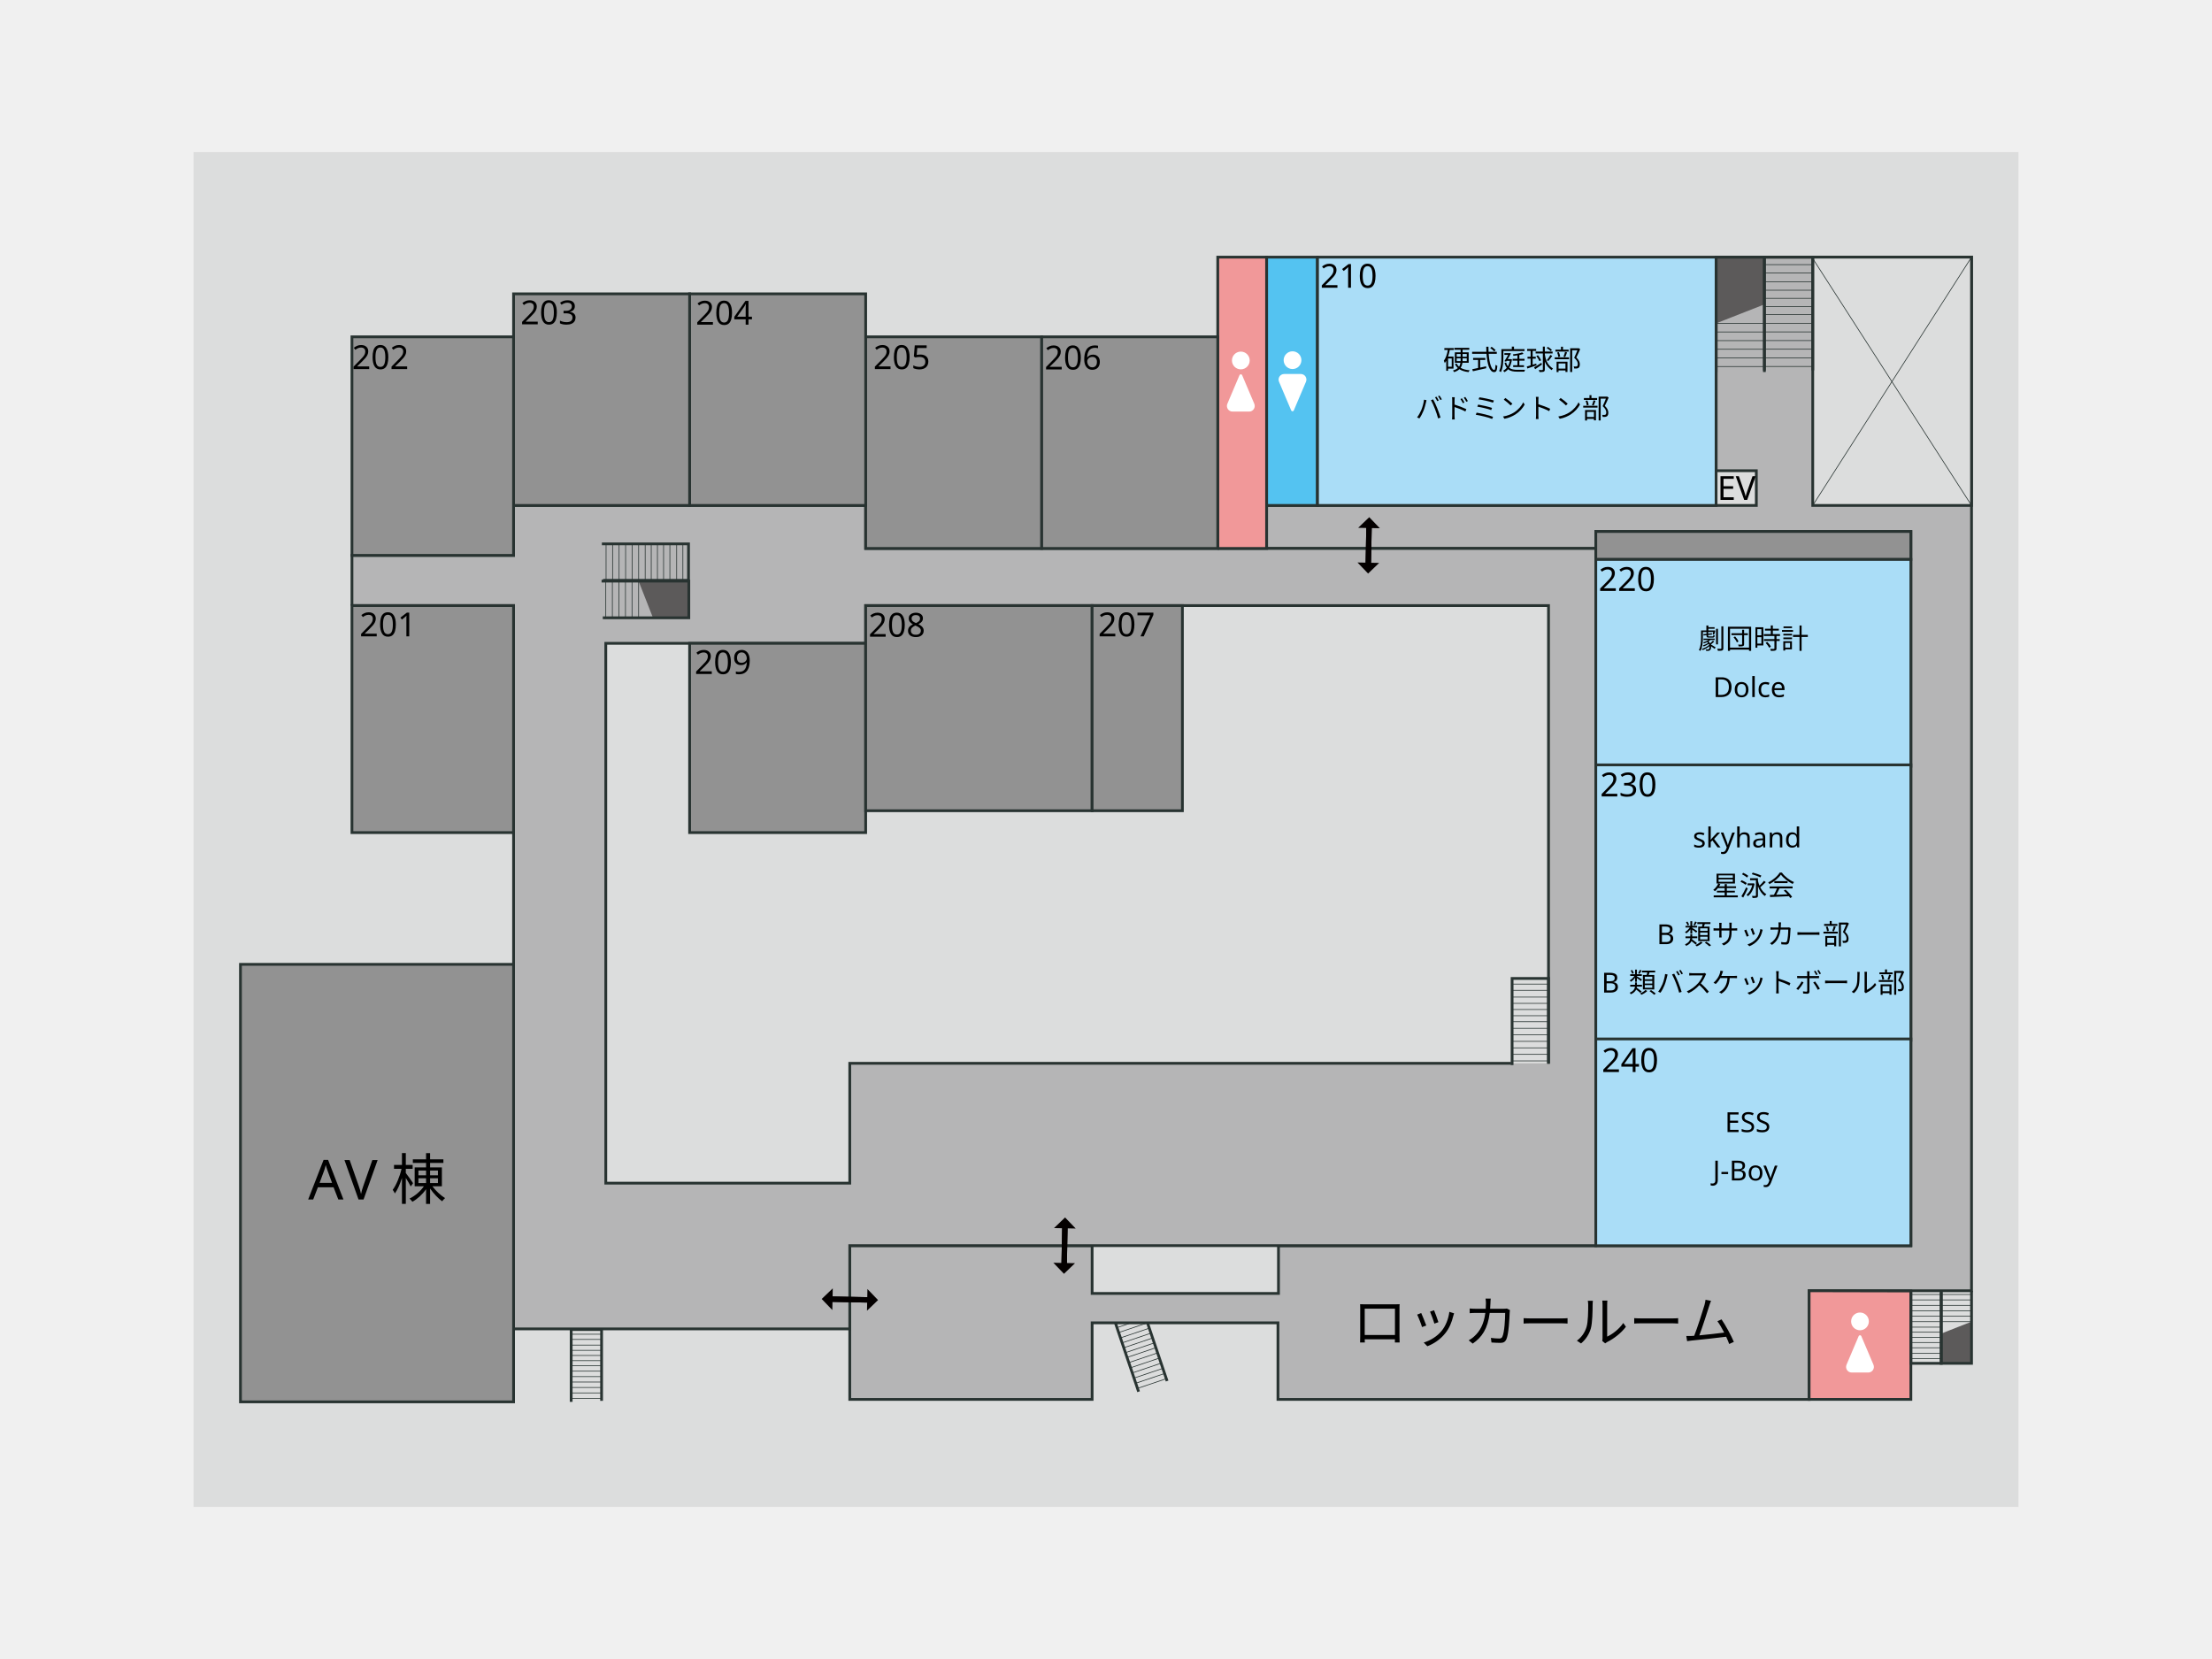
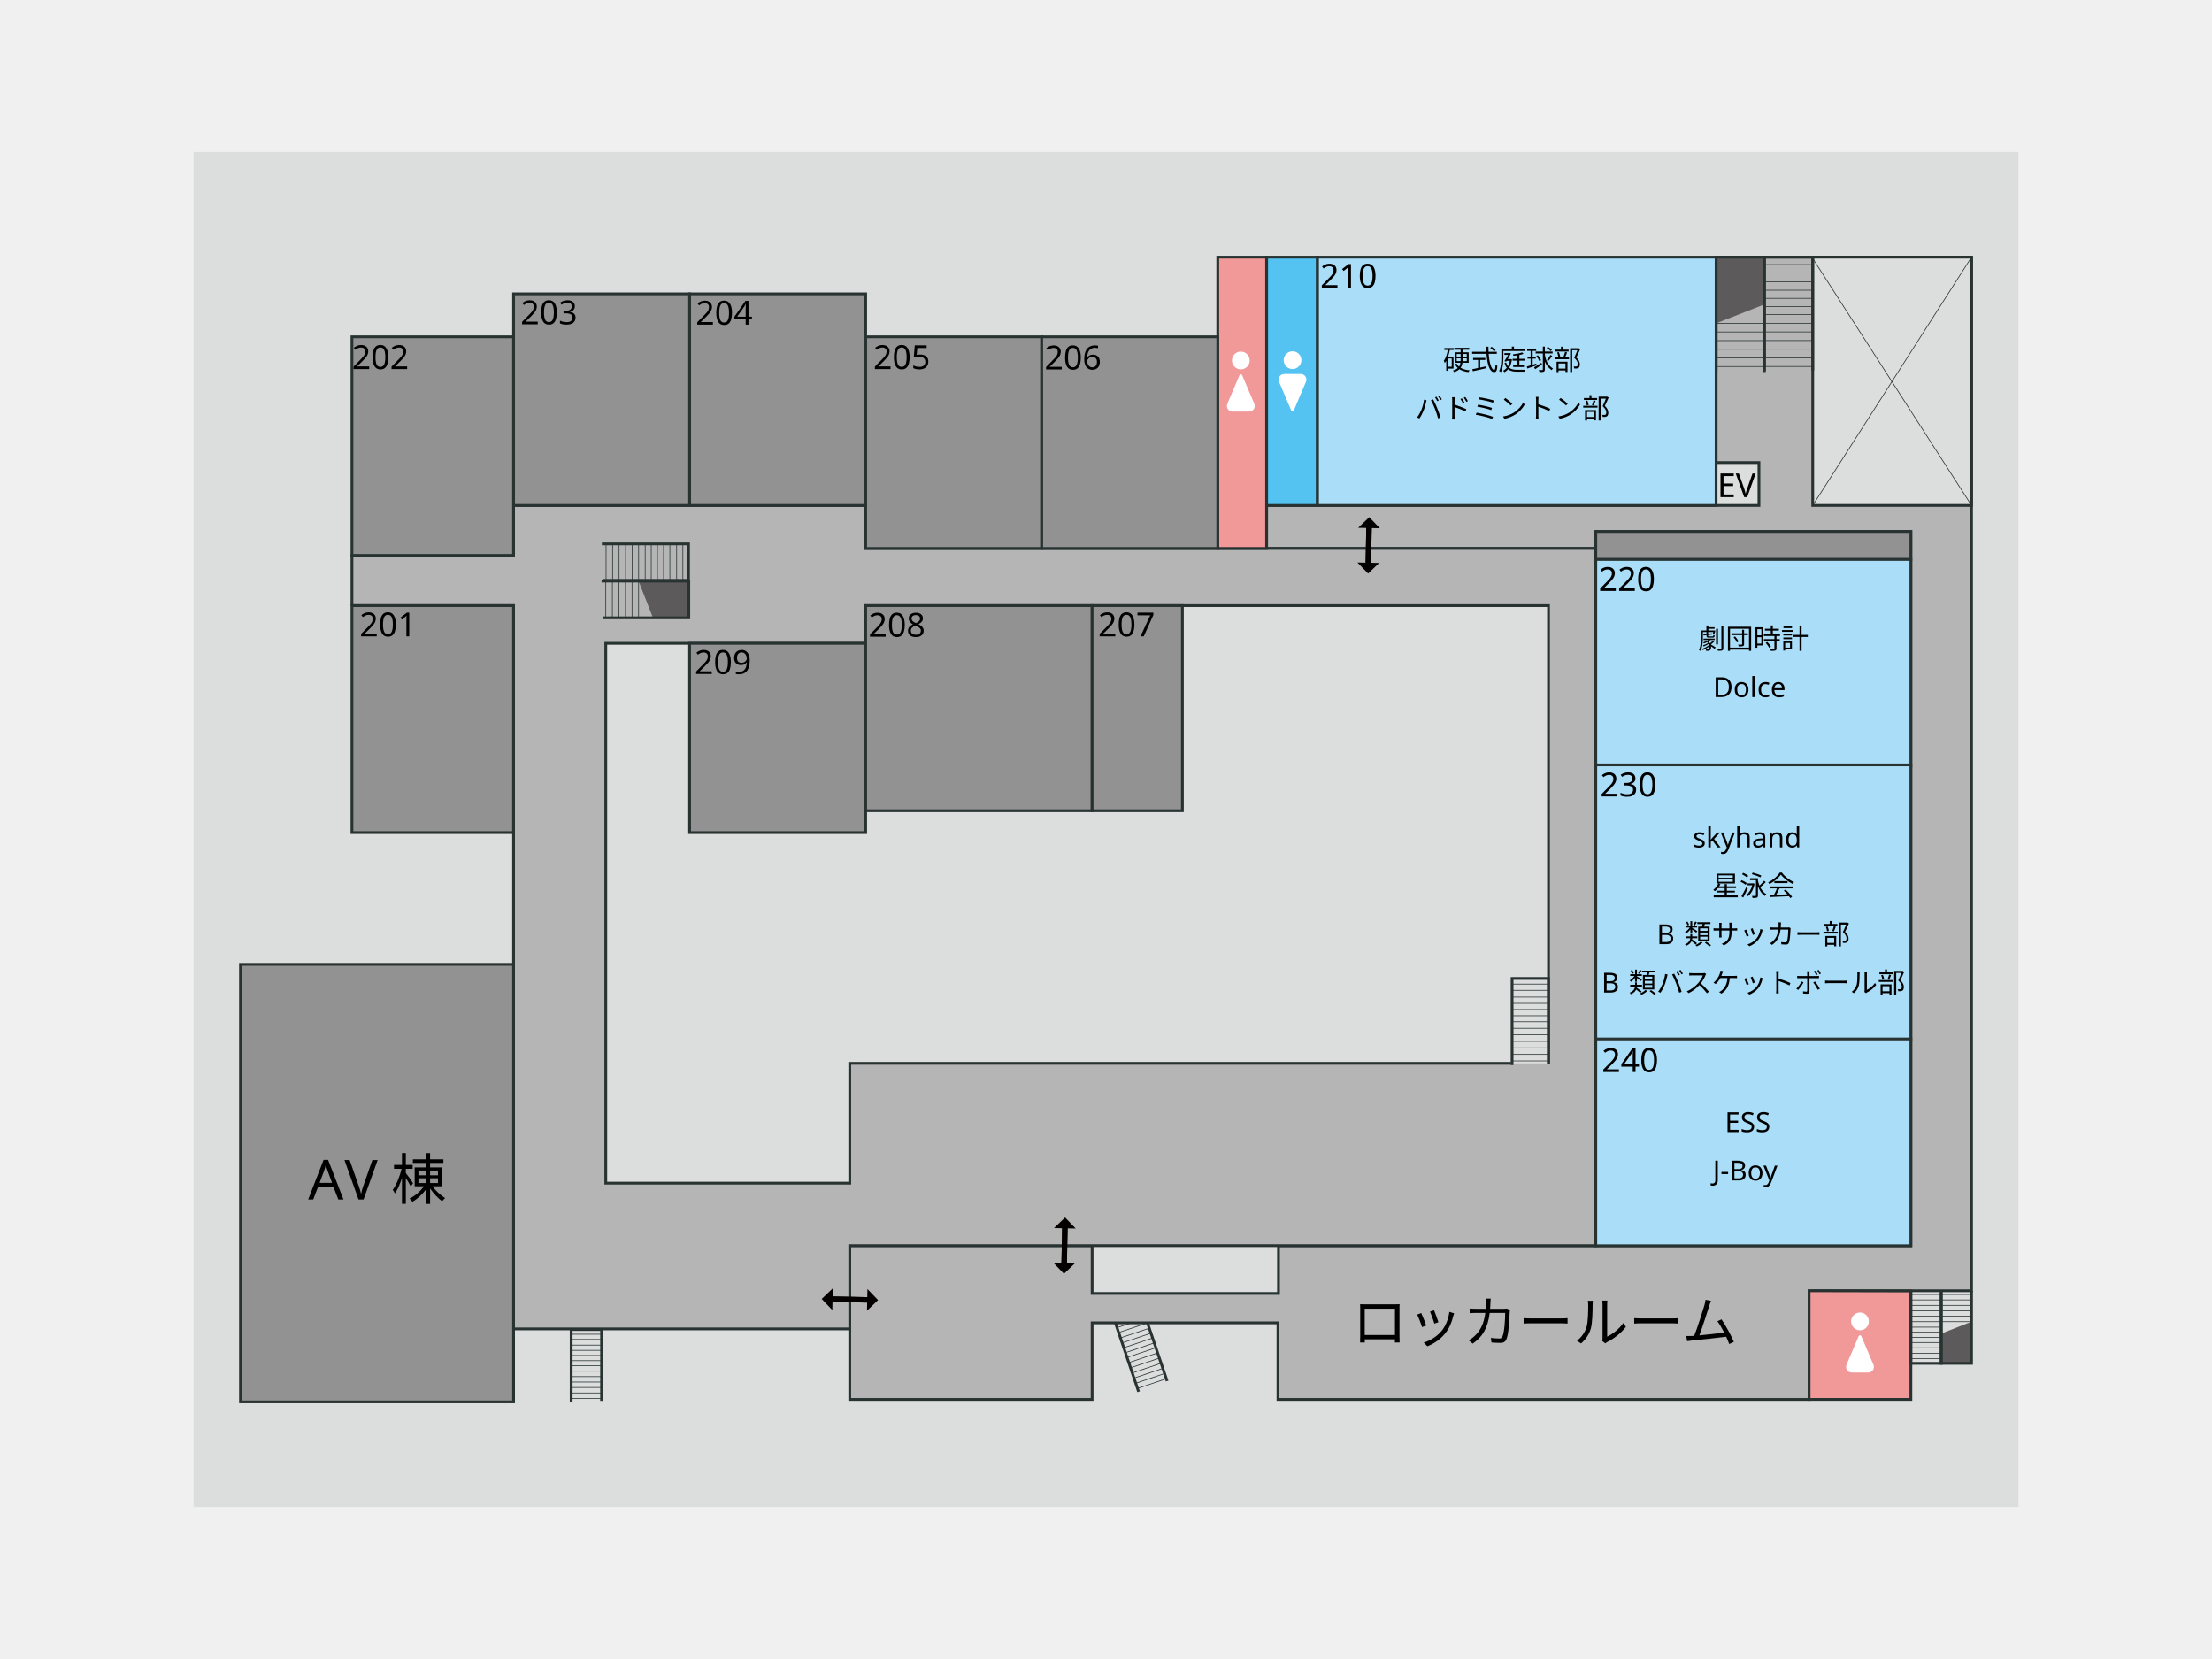
<svg xmlns="http://www.w3.org/2000/svg" version="1.1" x="0px" y="0px" width="800px" height="600px" viewBox="0 0 800 600" enable-background="new 0 0 800 600" xml:space="preserve">
  <g id="背景">
    <polyline id="base" fill="#DCDDDD" points="70,55 730,55 730,545 70,545  " />
  </g>
  <g id="廊下">
    <g id="階段_00000041291255900824618570000013429189157844668068_">
      <polyline fill="none" stroke="#283331" stroke-miterlimit="10" points="411.79,503.33 403.43,478.54 413.86,475.02 422.1,499.47       " />
      <line fill="none" stroke="#283331" stroke-width="0.25" stroke-miterlimit="10" x1="408.24" y1="492.81" x2="418.67" y2="489.29" />
      <line fill="none" stroke="#283331" stroke-width="0.25" stroke-miterlimit="10" x1="408.87" y1="494.68" x2="419.3" y2="491.16" />
      <line fill="none" stroke="#283331" stroke-width="0.25" stroke-miterlimit="10" x1="409.5" y1="496.54" x2="419.93" y2="493.02" />
      <line fill="none" stroke="#283331" stroke-width="0.25" stroke-miterlimit="10" x1="410.13" y1="498.4" x2="420.55" y2="494.89" />
      <line fill="none" stroke="#283331" stroke-width="0.25" stroke-miterlimit="10" x1="410.76" y1="500.27" x2="421.18" y2="496.75" />
      <line fill="none" stroke="#283331" stroke-width="0.25" stroke-miterlimit="10" x1="421.81" y1="498.62" x2="411.39" y2="502.13" />
      <line fill="none" stroke="#283331" stroke-width="0.25" stroke-miterlimit="10" x1="407.61" y1="490.93" x2="418.04" y2="487.42" />
      <line fill="none" stroke="#283331" stroke-width="0.25" stroke-miterlimit="10" x1="407.03" y1="489.21" x2="417.45" y2="485.69" />
      <line fill="none" stroke="#283331" stroke-width="0.25" stroke-miterlimit="10" x1="406.43" y1="487.43" x2="416.85" y2="483.91" />
      <line fill="none" stroke="#283331" stroke-width="0.25" stroke-miterlimit="10" x1="405.84" y1="485.67" x2="416.26" y2="482.16" />
      <line fill="none" stroke="#283331" stroke-width="0.25" stroke-miterlimit="10" x1="405.23" y1="483.87" x2="415.65" y2="480.36" />
      <line fill="none" stroke="#283331" stroke-width="0.25" stroke-miterlimit="10" x1="404.58" y1="481.93" x2="415" y2="478.42" />
      <line fill="none" stroke="#283331" stroke-width="0.25" stroke-miterlimit="10" x1="403.98" y1="480.16" x2="414.4" y2="476.64" />
    </g>
-     <polyline fill="#B5B5B6" stroke="#283331" stroke-miterlimit="10" points="458.08,198.35 458.08,182.8 620.65,182.8 635.2,182.8    635.2,170.24 620.65,170.24 620.65,93 713.03,93 713.03,466.82 654.29,466.82 654.29,506.11 462.19,506.11 462.19,478.42    394.98,478.42 394.98,506.11 307.33,506.11 307.33,450.5 394.98,450.5 394.98,467.79 462.38,467.79 462.38,450.54 691.09,450.54    691.09,192.22 577.14,192.22 577.14,198.35 458.08,198.35  " />
+     <polyline fill="#B5B5B6" stroke="#283331" stroke-miterlimit="10" points="458.08,198.35 458.08,182.8 620.65,182.8 636.15,182.8    636.15,167.3 620.65,167.3 620.65,93 713.03,93 713.03,466.82 654.29,466.82 654.29,506.11 462.19,506.11 462.19,478.42    394.98,478.42 394.98,506.11 307.33,506.11 307.33,450.5 394.98,450.5 394.98,467.79 462.38,467.79 462.38,450.54 691.09,450.54    691.09,192.22 577.14,192.22 577.14,198.35 458.08,198.35  " />
    <polyline fill="#B5B5B6" stroke="#283331" stroke-miterlimit="10" points="127.29,219.02 127.29,200.86 185.74,200.86    185.74,182.8 313.08,182.8 313.08,198.35 577.14,198.35 577.14,450.5 307.33,450.5 307.33,480.61 185.74,480.61 185.74,219.02    127.29,219.02  " />
    <polyline fill="#DCDDDD" stroke="#283331" stroke-miterlimit="10" points="560.04,384.56 560.04,219.02 427.63,219.02    313.08,219.02 313.08,232.67 249.41,232.67 219.09,232.67 219.09,427.9 307.33,427.9 307.33,384.56 546.51,384.56  " />
    <g id="矢印_00000134937419308838802610000009769381300552030892_">
      <path fill="#040000" d="M494.79,207.43l4-3.84l-2.94-0.06l0.29-14.71l-1.96-0.04l-0.29,14.71l-2.94-0.06L494.79,207.43z" />
      <path fill="#040000" d="M495.2,187.05l-4,3.84l2.94,0.06l-0.29,14.71l1.96,0.04l0.29-14.71l2.94,0.06L495.2,187.05z" />
    </g>
    <g id="矢印_00000111891373794203537560000014162577175614279867_">
      <path fill="#040000" d="M384.8,460.69l4-3.84l-2.94-0.06l0.29-14.71l-1.96-0.04l-0.29,14.71l-2.94-0.06L384.8,460.69z" />
      <path fill="#040000" d="M385.2,440.31l-4,3.84l2.94,0.06l-0.29,14.71l1.96,0.04l0.29-14.71l2.94,0.06L385.2,440.31z" />
    </g>
    <g id="矢印_00000086681061681913868580000000592518892064945824_">
      <path fill="#040000" d="M297.18,469.79l3.84,4l0.06-2.94l14.71,0.29l0.04-1.96l-14.71-0.29l0.06-2.94L297.18,469.79z" />
      <path fill="#040000" d="M317.56,470.19l-3.84-4l-0.06,2.94l-14.71-0.29l-0.04,1.96l14.71,0.29l-0.06,2.94L317.56,470.19z" />
    </g>
    <polyline fill="#DCDDDD" stroke="#283331" stroke-miterlimit="10" points="655.6,93 655.6,182.8 713.03,182.8 713.03,93 655.6,93     " />
    <line fill="none" stroke="#283331" stroke-width="0.25" stroke-miterlimit="10" x1="713.03" y1="93" x2="655.6" y2="182.8" />
    <line fill="none" stroke="#283331" stroke-width="0.25" stroke-miterlimit="10" x1="655.6" y1="93.49" x2="713.03" y2="182.8" />
  </g>
  <g id="男性用トイレ">
    <polyline fill="#54C3F1" stroke="#283331" stroke-miterlimit="10" points="458.08,182.8 476.45,182.8 476.45,93 458.08,93    458.08,182.8  " />
  </g>
  <g id="女性用トイレ">
    <polyline fill="#F19899" stroke="#283331" stroke-miterlimit="10" points="440.42,198.35 458.08,198.35 458.08,93 440.42,93    440.42,198.35  " />
    <polygon fill="#F19899" stroke="#283331" stroke-miterlimit="10" points="691.09,466.9 654.29,466.82 654.29,506.11 691.09,506.11     " />
  </g>
  <g id="使用不可能教室等">
    <rect x="313.08" y="121.82" fill="#929292" stroke="#283331" stroke-miterlimit="10" width="63.67" height="76.53" />
    <rect x="249.41" y="106.27" fill="#929292" stroke="#283331" stroke-miterlimit="10" width="63.67" height="76.53" />
    <rect x="185.74" y="106.27" fill="#929292" stroke="#283331" stroke-miterlimit="10" width="63.67" height="76.53" />
    <rect x="127.29" y="219.02" fill="#929292" stroke="#283331" stroke-miterlimit="10" width="58.44" height="82.1" />
    <rect x="127.29" y="121.82" fill="#929292" stroke="#283331" stroke-miterlimit="10" width="58.44" height="79.04" />
    <rect x="249.41" y="232.67" fill="#929292" stroke="#283331" stroke-miterlimit="10" width="63.67" height="68.45" />
    <rect x="376.75" y="121.82" fill="#929292" stroke="#283331" stroke-miterlimit="10" width="63.67" height="76.53" />
    <rect x="313.08" y="219.02" fill="#929292" stroke="#283331" stroke-miterlimit="10" width="81.9" height="74.19" />
    <rect x="394.98" y="219.02" fill="#929292" stroke="#283331" stroke-miterlimit="10" width="32.65" height="74.19" />
    <polyline fill="#929292" stroke="#283331" stroke-miterlimit="10" points="185.74,348.77 86.97,348.77 86.97,507 185.74,507    185.74,348.77  " />
    <rect x="577.14" y="192.22" fill="#929292" stroke="#283331" stroke-miterlimit="10" width="113.95" height="10.11" />
  </g>
  <g id="階段">
    <g>
      <polygon fill="#5C5A5A" points="230.96,210.17 236.16,223.43 249.12,223.43 249.12,210.17   " />
      <polyline fill="none" stroke="#283331" stroke-miterlimit="10" points="218.01,223.43 249.12,223.43 249.12,210.17 217.57,210.17       " />
      <line fill="none" stroke="#283331" stroke-width="0.25" stroke-miterlimit="10" x1="230.96" y1="210.17" x2="230.96" y2="223.43" />
      <line fill="none" stroke="#283331" stroke-width="0.25" stroke-miterlimit="10" x1="228.58" y1="210.17" x2="228.58" y2="223.43" />
      <line fill="none" stroke="#283331" stroke-width="0.25" stroke-miterlimit="10" x1="226.21" y1="210.17" x2="226.21" y2="223.43" />
      <line fill="none" stroke="#283331" stroke-width="0.25" stroke-miterlimit="10" x1="223.84" y1="210.17" x2="223.84" y2="223.43" />
      <line fill="none" stroke="#283331" stroke-width="0.25" stroke-miterlimit="10" x1="221.47" y1="210.17" x2="221.47" y2="223.43" />
      <line fill="none" stroke="#283331" stroke-width="0.25" stroke-miterlimit="10" x1="219.09" y1="210.17" x2="219.09" y2="223.43" />
    </g>
    <g>
      <polygon fill="#5C5A5A" points="713.03,478 702.03,482.32 702.03,493.07 713.03,493.07   " />
      <polyline fill="none" stroke="#283331" stroke-miterlimit="10" points="702.03,467.27 702.03,493.07 713.03,493.07 713.03,466.9       " />
      <line fill="none" stroke="#283331" stroke-width="0.25" stroke-miterlimit="10" x1="713.03" y1="478" x2="702.03" y2="478" />
      <line fill="none" stroke="#283331" stroke-width="0.25" stroke-miterlimit="10" x1="713.03" y1="476.04" x2="702.03" y2="476.04" />
      <line fill="none" stroke="#283331" stroke-width="0.25" stroke-miterlimit="10" x1="713.03" y1="474.07" x2="702.03" y2="474.07" />
      <line fill="none" stroke="#283331" stroke-width="0.25" stroke-miterlimit="10" x1="713.03" y1="472.1" x2="702.03" y2="472.1" />
      <line fill="none" stroke="#283331" stroke-width="0.25" stroke-miterlimit="10" x1="713.03" y1="470.13" x2="702.03" y2="470.13" />
      <line fill="none" stroke="#283331" stroke-width="0.25" stroke-miterlimit="10" x1="702.03" y1="468.17" x2="713.03" y2="468.17" />
    </g>
    <g>
      <polyline fill="none" stroke="#283331" stroke-miterlimit="10" points="702.1,466.9 702.1,493.07 691.09,493.07 691.09,467.27       " />
      <line fill="none" stroke="#283331" stroke-width="0.25" stroke-miterlimit="10" x1="702.1" y1="478" x2="691.09" y2="478" />
      <line fill="none" stroke="#283331" stroke-width="0.25" stroke-miterlimit="10" x1="702.1" y1="476.04" x2="691.09" y2="476.04" />
      <line fill="none" stroke="#283331" stroke-width="0.25" stroke-miterlimit="10" x1="702.1" y1="474.07" x2="691.09" y2="474.07" />
      <line fill="none" stroke="#283331" stroke-width="0.25" stroke-miterlimit="10" x1="702.1" y1="472.1" x2="691.09" y2="472.1" />
      <line fill="none" stroke="#283331" stroke-width="0.25" stroke-miterlimit="10" x1="702.1" y1="470.13" x2="691.09" y2="470.13" />
      <line fill="none" stroke="#283331" stroke-width="0.25" stroke-miterlimit="10" x1="691.09" y1="468.17" x2="702.1" y2="468.17" />
      <line fill="none" stroke="#283331" stroke-width="0.25" stroke-miterlimit="10" x1="702.1" y1="479.98" x2="691.09" y2="479.98" />
      <line fill="none" stroke="#283331" stroke-width="0.25" stroke-miterlimit="10" x1="702.1" y1="481.81" x2="691.09" y2="481.81" />
      <line fill="none" stroke="#283331" stroke-width="0.25" stroke-miterlimit="10" x1="702.1" y1="483.68" x2="691.09" y2="483.68" />
      <line fill="none" stroke="#283331" stroke-width="0.25" stroke-miterlimit="10" x1="702.1" y1="485.54" x2="691.09" y2="485.54" />
      <line fill="none" stroke="#283331" stroke-width="0.25" stroke-miterlimit="10" x1="702.1" y1="487.44" x2="691.09" y2="487.44" />
      <line fill="none" stroke="#283331" stroke-width="0.25" stroke-miterlimit="10" x1="702.1" y1="489.48" x2="691.09" y2="489.48" />
      <line fill="none" stroke="#283331" stroke-width="0.25" stroke-miterlimit="10" x1="702.1" y1="491.36" x2="691.09" y2="491.36" />
    </g>
    <g>
      <polyline fill="none" stroke="#283331" stroke-miterlimit="10" points="206.57,507 206.57,480.84 217.57,480.84 217.57,506.63       " />
      <line fill="none" stroke="#283331" stroke-width="0.25" stroke-miterlimit="10" x1="206.57" y1="495.9" x2="217.57" y2="495.9" />
      <line fill="none" stroke="#283331" stroke-width="0.25" stroke-miterlimit="10" x1="206.57" y1="497.87" x2="217.57" y2="497.87" />
      <line fill="none" stroke="#283331" stroke-width="0.25" stroke-miterlimit="10" x1="206.57" y1="499.83" x2="217.57" y2="499.83" />
      <line fill="none" stroke="#283331" stroke-width="0.25" stroke-miterlimit="10" x1="206.57" y1="501.8" x2="217.57" y2="501.8" />
      <line fill="none" stroke="#283331" stroke-width="0.25" stroke-miterlimit="10" x1="206.57" y1="503.77" x2="217.57" y2="503.77" />
      <line fill="none" stroke="#283331" stroke-width="0.25" stroke-miterlimit="10" x1="217.57" y1="505.74" x2="206.57" y2="505.74" />
      <line fill="none" stroke="#283331" stroke-width="0.25" stroke-miterlimit="10" x1="206.57" y1="493.92" x2="217.57" y2="493.92" />
      <line fill="none" stroke="#283331" stroke-width="0.25" stroke-miterlimit="10" x1="206.57" y1="492.1" x2="217.57" y2="492.1" />
      <line fill="none" stroke="#283331" stroke-width="0.25" stroke-miterlimit="10" x1="206.57" y1="490.22" x2="217.57" y2="490.22" />
      <line fill="none" stroke="#283331" stroke-width="0.25" stroke-miterlimit="10" x1="206.57" y1="488.37" x2="217.57" y2="488.37" />
      <line fill="none" stroke="#283331" stroke-width="0.25" stroke-miterlimit="10" x1="206.57" y1="486.47" x2="217.57" y2="486.47" />
      <line fill="none" stroke="#283331" stroke-width="0.25" stroke-miterlimit="10" x1="206.57" y1="484.42" x2="217.57" y2="484.42" />
      <line fill="none" stroke="#283331" stroke-width="0.25" stroke-miterlimit="10" x1="206.57" y1="482.54" x2="217.57" y2="482.54" />
    </g>
    <g>
      <polyline fill="none" stroke="#283331" stroke-miterlimit="10" points="217.68,196.7 249.01,196.7 249.01,209.88 218.12,209.88       " />
      <line fill="none" stroke="#283331" stroke-width="0.25" stroke-miterlimit="10" x1="230.97" y1="196.7" x2="230.97" y2="209.88" />
      <line fill="none" stroke="#283331" stroke-width="0.25" stroke-miterlimit="10" x1="228.62" y1="196.7" x2="228.62" y2="209.88" />
      <line fill="none" stroke="#283331" stroke-width="0.25" stroke-miterlimit="10" x1="226.26" y1="196.7" x2="226.26" y2="209.88" />
      <line fill="none" stroke="#283331" stroke-width="0.25" stroke-miterlimit="10" x1="223.9" y1="196.7" x2="223.9" y2="209.88" />
      <line fill="none" stroke="#283331" stroke-width="0.25" stroke-miterlimit="10" x1="221.55" y1="196.7" x2="221.55" y2="209.88" />
      <line fill="none" stroke="#283331" stroke-width="0.25" stroke-miterlimit="10" x1="219.19" y1="209.88" x2="219.19" y2="196.7" />
      <line fill="none" stroke="#283331" stroke-width="0.25" stroke-miterlimit="10" x1="233.34" y1="196.7" x2="233.34" y2="209.88" />
      <line fill="none" stroke="#283331" stroke-width="0.25" stroke-miterlimit="10" x1="235.53" y1="196.7" x2="235.53" y2="209.88" />
      <line fill="none" stroke="#283331" stroke-width="0.25" stroke-miterlimit="10" x1="237.77" y1="196.7" x2="237.77" y2="209.88" />
      <line fill="none" stroke="#283331" stroke-width="0.25" stroke-miterlimit="10" x1="239.99" y1="196.7" x2="239.99" y2="209.88" />
      <line fill="none" stroke="#283331" stroke-width="0.25" stroke-miterlimit="10" x1="242.27" y1="196.7" x2="242.27" y2="209.88" />
      <line fill="none" stroke="#283331" stroke-width="0.25" stroke-miterlimit="10" x1="244.72" y1="196.7" x2="244.72" y2="209.88" />
      <line fill="none" stroke="#283331" stroke-width="0.25" stroke-miterlimit="10" x1="246.97" y1="196.7" x2="246.97" y2="209.88" />
    </g>
    <g>
      <polyline fill="none" stroke="#283331" stroke-miterlimit="10" points="546.87,385.2 546.87,353.87 560.04,353.87 560.04,384.76       " />
      <line fill="none" stroke="#283331" stroke-width="0.25" stroke-miterlimit="10" x1="546.87" y1="371.9" x2="560.04" y2="371.9" />
      <line fill="none" stroke="#283331" stroke-width="0.25" stroke-miterlimit="10" x1="546.87" y1="374.26" x2="560.04" y2="374.26" />
      <line fill="none" stroke="#283331" stroke-width="0.25" stroke-miterlimit="10" x1="546.87" y1="376.62" x2="560.04" y2="376.62" />
      <line fill="none" stroke="#283331" stroke-width="0.25" stroke-miterlimit="10" x1="546.87" y1="378.97" x2="560.04" y2="378.97" />
      <line fill="none" stroke="#283331" stroke-width="0.25" stroke-miterlimit="10" x1="546.87" y1="381.33" x2="560.04" y2="381.33" />
      <line fill="none" stroke="#283331" stroke-width="0.25" stroke-miterlimit="10" x1="560.04" y1="383.69" x2="546.87" y2="383.69" />
      <line fill="none" stroke="#283331" stroke-width="0.25" stroke-miterlimit="10" x1="546.87" y1="369.53" x2="560.04" y2="369.53" />
      <line fill="none" stroke="#283331" stroke-width="0.25" stroke-miterlimit="10" x1="546.87" y1="367.35" x2="560.04" y2="367.35" />
      <line fill="none" stroke="#283331" stroke-width="0.25" stroke-miterlimit="10" x1="546.87" y1="365.1" x2="560.04" y2="365.1" />
      <line fill="none" stroke="#283331" stroke-width="0.25" stroke-miterlimit="10" x1="546.87" y1="362.88" x2="560.04" y2="362.88" />
      <line fill="none" stroke="#283331" stroke-width="0.25" stroke-miterlimit="10" x1="546.87" y1="360.61" x2="560.04" y2="360.61" />
      <line fill="none" stroke="#283331" stroke-width="0.25" stroke-miterlimit="10" x1="546.87" y1="358.16" x2="560.04" y2="358.16" />
      <line fill="none" stroke="#283331" stroke-width="0.25" stroke-miterlimit="10" x1="546.87" y1="355.91" x2="560.04" y2="355.91" />
    </g>
    <g>
      <polygon fill="#5C5A5A" points="620.65,116.94 638.12,110.09 638.12,93.02 620.65,93.02   " />
      <polyline fill="none" stroke="#283331" stroke-miterlimit="10" points="638.12,133.99 638.12,93.02 620.65,93.02 620.65,134.57       " />
      <line fill="none" stroke="#283331" stroke-width="0.25" stroke-miterlimit="10" x1="620.65" y1="116.94" x2="638.12" y2="116.94" />
      <line fill="none" stroke="#283331" stroke-width="0.25" stroke-miterlimit="10" x1="620.65" y1="120.06" x2="638.12" y2="120.06" />
      <line fill="none" stroke="#283331" stroke-width="0.25" stroke-miterlimit="10" x1="620.65" y1="123.19" x2="638.12" y2="123.19" />
      <line fill="none" stroke="#283331" stroke-width="0.25" stroke-miterlimit="10" x1="620.65" y1="126.31" x2="638.12" y2="126.31" />
      <line fill="none" stroke="#283331" stroke-width="0.25" stroke-miterlimit="10" x1="620.65" y1="129.44" x2="638.12" y2="129.44" />
      <line fill="none" stroke="#283331" stroke-width="0.25" stroke-miterlimit="10" x1="620.65" y1="132.56" x2="638.12" y2="132.56" />
    </g>
    <g>
      <polyline fill="none" stroke="#283331" stroke-miterlimit="10" points="638.12,134.55 638.12,93 655.6,93 655.6,133.97   " />
      <line fill="none" stroke="#283331" stroke-width="0.25" stroke-miterlimit="10" x1="638.12" y1="116.92" x2="655.6" y2="116.92" />
      <line fill="none" stroke="#283331" stroke-width="0.25" stroke-miterlimit="10" x1="638.12" y1="120.04" x2="655.6" y2="120.04" />
      <line fill="none" stroke="#283331" stroke-width="0.25" stroke-miterlimit="10" x1="638.12" y1="123.17" x2="655.6" y2="123.17" />
      <line fill="none" stroke="#283331" stroke-width="0.25" stroke-miterlimit="10" x1="638.12" y1="126.29" x2="655.6" y2="126.29" />
      <line fill="none" stroke="#283331" stroke-width="0.25" stroke-miterlimit="10" x1="638.12" y1="129.42" x2="655.6" y2="129.42" />
      <line fill="none" stroke="#283331" stroke-width="0.25" stroke-miterlimit="10" x1="655.6" y1="132.54" x2="638.12" y2="132.54" />
      <line fill="none" stroke="#283331" stroke-width="0.25" stroke-miterlimit="10" x1="638.12" y1="113.77" x2="655.6" y2="113.77" />
      <line fill="none" stroke="#283331" stroke-width="0.25" stroke-miterlimit="10" x1="638.12" y1="110.88" x2="655.6" y2="110.88" />
      <line fill="none" stroke="#283331" stroke-width="0.25" stroke-miterlimit="10" x1="638.12" y1="107.9" x2="655.6" y2="107.9" />
      <line fill="none" stroke="#283331" stroke-width="0.25" stroke-miterlimit="10" x1="638.12" y1="104.96" x2="655.6" y2="104.96" />
      <line fill="none" stroke="#283331" stroke-width="0.25" stroke-miterlimit="10" x1="638.12" y1="101.94" x2="655.6" y2="101.94" />
      <line fill="none" stroke="#283331" stroke-width="0.25" stroke-miterlimit="10" x1="638.12" y1="98.69" x2="655.6" y2="98.69" />
      <line fill="none" stroke="#283331" stroke-width="0.25" stroke-miterlimit="10" x1="638.12" y1="95.71" x2="655.6" y2="95.71" />
    </g>
  </g>
  <g id="トイレマーク">
    <g id="男女_00000163055238113385682580000003052031051972624515_">
      <path fill="#FFFFFF" d="M467.46,133.47c1.77,0,3.21-1.44,3.21-3.21s-1.44-3.21-3.21-3.21c-1.77,0-3.21,1.44-3.21,3.21    S465.68,133.47,467.46,133.47z" />
      <path fill="#FFFFFF" d="M470.46,135.26h-3.01h-3.01c-0.68,0-1.31,0.34-1.69,0.91c-0.37,0.57-0.44,1.28-0.17,1.91l4.4,10.36    c0.08,0.19,0.26,0.31,0.47,0.31c0.2,0,0.39-0.12,0.47-0.31l4.4-10.36c0.27-0.62,0.2-1.34-0.17-1.91    C471.78,135.6,471.14,135.26,470.46,135.26z" />
    </g>
    <g id="男女_00000013890565084325593260000004896884406664912516_">
      <path fill="#FFFFFF" d="M672.69,481.11c1.77,0,3.21-1.44,3.21-3.21s-1.44-3.21-3.21-3.21s-3.21,1.44-3.21,3.21    S670.92,481.11,672.69,481.11z" />
      <path fill="#FFFFFF" d="M677.56,493.57l-4.4-10.36c-0.08-0.19-0.26-0.31-0.47-0.31s-0.39,0.12-0.47,0.31l-4.4,10.36    c-0.27,0.62-0.2,1.34,0.17,1.91c0.37,0.57,1.01,0.91,1.69,0.91h3.01h3.01c0.68,0,1.31-0.34,1.69-0.91    C677.76,494.91,677.83,494.19,677.56,493.57z" />
    </g>
    <g id="男女_00000003790590595788226670000002672413336646232469_">
      <path fill="#FFFFFF" d="M448.76,133.58c1.77,0,3.21-1.44,3.21-3.21c0-1.77-1.44-3.21-3.21-3.21c-1.77,0-3.21,1.44-3.21,3.21    C445.55,132.14,446.98,133.58,448.76,133.58z" />
      <path fill="#FFFFFF" d="M453.63,146.03l-4.4-10.36c-0.08-0.19-0.26-0.31-0.47-0.31c-0.2,0-0.39,0.12-0.47,0.31l-4.4,10.36    c-0.27,0.62-0.2,1.34,0.17,1.91c0.37,0.57,1.01,0.91,1.69,0.91h3.01h3.01c0.68,0,1.31-0.34,1.69-0.91    C453.83,147.38,453.89,146.66,453.63,146.03z" />
    </g>
  </g>
  <g id="MLOC-available">
    <rect id="room210f" x="476.49" y="93" fill="#AADDF7" stroke="#283331" stroke-miterlimit="10" width="144.16" height="89.8" />
    <rect id="room220f" x="577.14" y="202.33" fill="#AADDF7" stroke="#283331" stroke-miterlimit="10" width="113.95" height="74.79" />
    <rect id="room230f" x="577.14" y="276.63" fill="#AADDF7" stroke="#283331" stroke-miterlimit="10" width="113.95" height="99.6" />
    <rect id="room240f" x="577.14" y="375.75" fill="#AADDF7" stroke="#283331" stroke-miterlimit="10" width="113.95" height="74.79" />
  </g>
  <g id="MNOINT-word">
-     <text transform="matrix(1 0 0 1 621.0821 180.7962)" font-family="'KozGoPr6N-Regular-83pv-RKSJ-H'" font-size="12px">EV</text>
+     <text transform="matrix(1 0 0 1 621.0821 179.7962)" font-family="'KozGoPr6N-Regular-83pv-RKSJ-H'" font-size="12px">EV</text>
    <text transform="matrix(1 0 0 1 127.2901 133.4745)" font-family="'KozGoPr6N-Regular-83pv-RKSJ-H'" font-size="12px">202</text>
    <text transform="matrix(1 0 0 1 111.4537 433.8229)">
      <tspan x="0" y="0" font-family="'KozGoPr6N-Regular-83pv-RKSJ-H'" font-size="20px">A</tspan>
      <tspan x="13.12" y="0" font-family="'KozGoPr6N-Regular-83pv-RKSJ-H'" font-size="20px" letter-spacing="5">V</tspan>
      <tspan x="30" y="0" font-family="'KozGoPr6N-Regular-83pv-RKSJ-H'" font-size="20px">棟</tspan>
    </text>
    <text transform="matrix(1 0 0 1 488.9888 485.387)" font-family="'KozGoPr6N-Regular-83pv-RKSJ-H'" font-size="20px">ロッカールーム</text>
    <text transform="matrix(1 0 0 1 188.2451 117.2827)" font-family="'KozGoPr6N-Regular-83pv-RKSJ-H'" font-size="12px">203</text>
    <text transform="matrix(1 0 0 1 251.6008 117.4269)" font-family="'KozGoPr6N-Regular-83pv-RKSJ-H'" font-size="12px">204</text>
    <text transform="matrix(1 0 0 1 315.8328 133.4743)" font-family="'KozGoPr6N-Regular-83pv-RKSJ-H'" font-size="12px">205</text>
    <text transform="matrix(1 0 0 1 377.748 133.6182)" font-family="'KozGoPr6N-Regular-83pv-RKSJ-H'" font-size="12px">206</text>
    <text transform="matrix(1 0 0 1 397.1285 230.1384)" font-family="'KozGoPr6N-Regular-83pv-RKSJ-H'" font-size="12px">207</text>
    <text transform="matrix(1 0 0 1 314.0769 230.2823)" font-family="'KozGoPr6N-Regular-83pv-RKSJ-H'" font-size="12px">208</text>
    <text transform="matrix(1 0 0 1 251.1883 243.7452)" font-family="'KozGoPr6N-Regular-83pv-RKSJ-H'" font-size="12px">209</text>
    <text transform="matrix(1 0 0 1 130.0147 230.1384)" font-family="'KozGoPr6N-Regular-83pv-RKSJ-H'" font-size="12px">201</text>
    <text transform="matrix(1 0 0 1 477.4712 104.0706)" font-family="'KozGoPr6N-Regular-83pv-RKSJ-H'" font-size="12px">210</text>
    <text transform="matrix(1 0 0 1 578.1445 213.721)" font-family="'KozGoPr6N-Regular-83pv-RKSJ-H'" font-size="12px">220</text>
    <text transform="matrix(1 0 0 1 578.6812 288.0369)" font-family="'KozGoPr6N-Regular-83pv-RKSJ-H'" font-size="12px">230</text>
    <text transform="matrix(1 0 0 1 579.2693 387.7096)" font-family="'KozGoPr6N-Regular-83pv-RKSJ-H'" font-size="12px">240</text>
    <text transform="matrix(1 0 0 1 521.8681 133.7622)">
      <tspan x="0" y="0" font-family="'HiraginoSans-W5-83pv-RKSJ-H'" font-size="10px">硬式庭球部</tspan>
      <tspan x="-10" y="17.5" font-family="'HiraginoSans-W5-83pv-RKSJ-H'" font-size="10px">バドミントン部</tspan>
    </text>
    <text transform="matrix(1 0 0 1 614.1188 234.6008)">
      <tspan x="0" y="0" font-family="'HiraginoSans-W5-83pv-RKSJ-H'" font-size="10px">劇団時計</tspan>
      <tspan x="5.42" y="17.5" font-family="'HiraginoSans-W5-83pv-RKSJ-H'" font-size="10px">Dolce</tspan>
    </text>
    <text transform="matrix(1 0 0 1 612.2041 306.4685)">
      <tspan x="0" y="0" font-family="'HiraginoSans-W5-83pv-RKSJ-H'" font-size="10px">skyhand</tspan>
      <tspan x="6.92" y="17.5" font-family="'HiraginoSans-W5-83pv-RKSJ-H'" font-size="10px">星泳会</tspan>
      <tspan x="-13.02" y="35" font-family="'HiraginoSans-W5-83pv-RKSJ-H'" font-size="10px" letter-spacing="2">B</tspan>
      <tspan x="-3.15" y="35" font-family="'HiraginoSans-W5-83pv-RKSJ-H'" font-size="10px">類サッカー部</tspan>
      <tspan x="-33.02" y="52.5" font-family="'HiraginoSans-W5-83pv-RKSJ-H'" font-size="10px" letter-spacing="2">B</tspan>
      <tspan x="-23.15" y="52.5" font-family="'HiraginoSans-W5-83pv-RKSJ-H'" font-size="10px">類バスケットボール部</tspan>
    </text>
    <text transform="matrix(1 0 0 1 623.8193 409.4238)">
      <tspan x="0" y="0" font-family="'HiraginoSans-W5-83pv-RKSJ-H'" font-size="10px">ESS</tspan>
      <tspan x="-4.37" y="17.5" font-family="'HiraginoSans-W5-83pv-RKSJ-H'" font-size="10px">J-Boy</tspan>
    </text>
  </g>
</svg>
